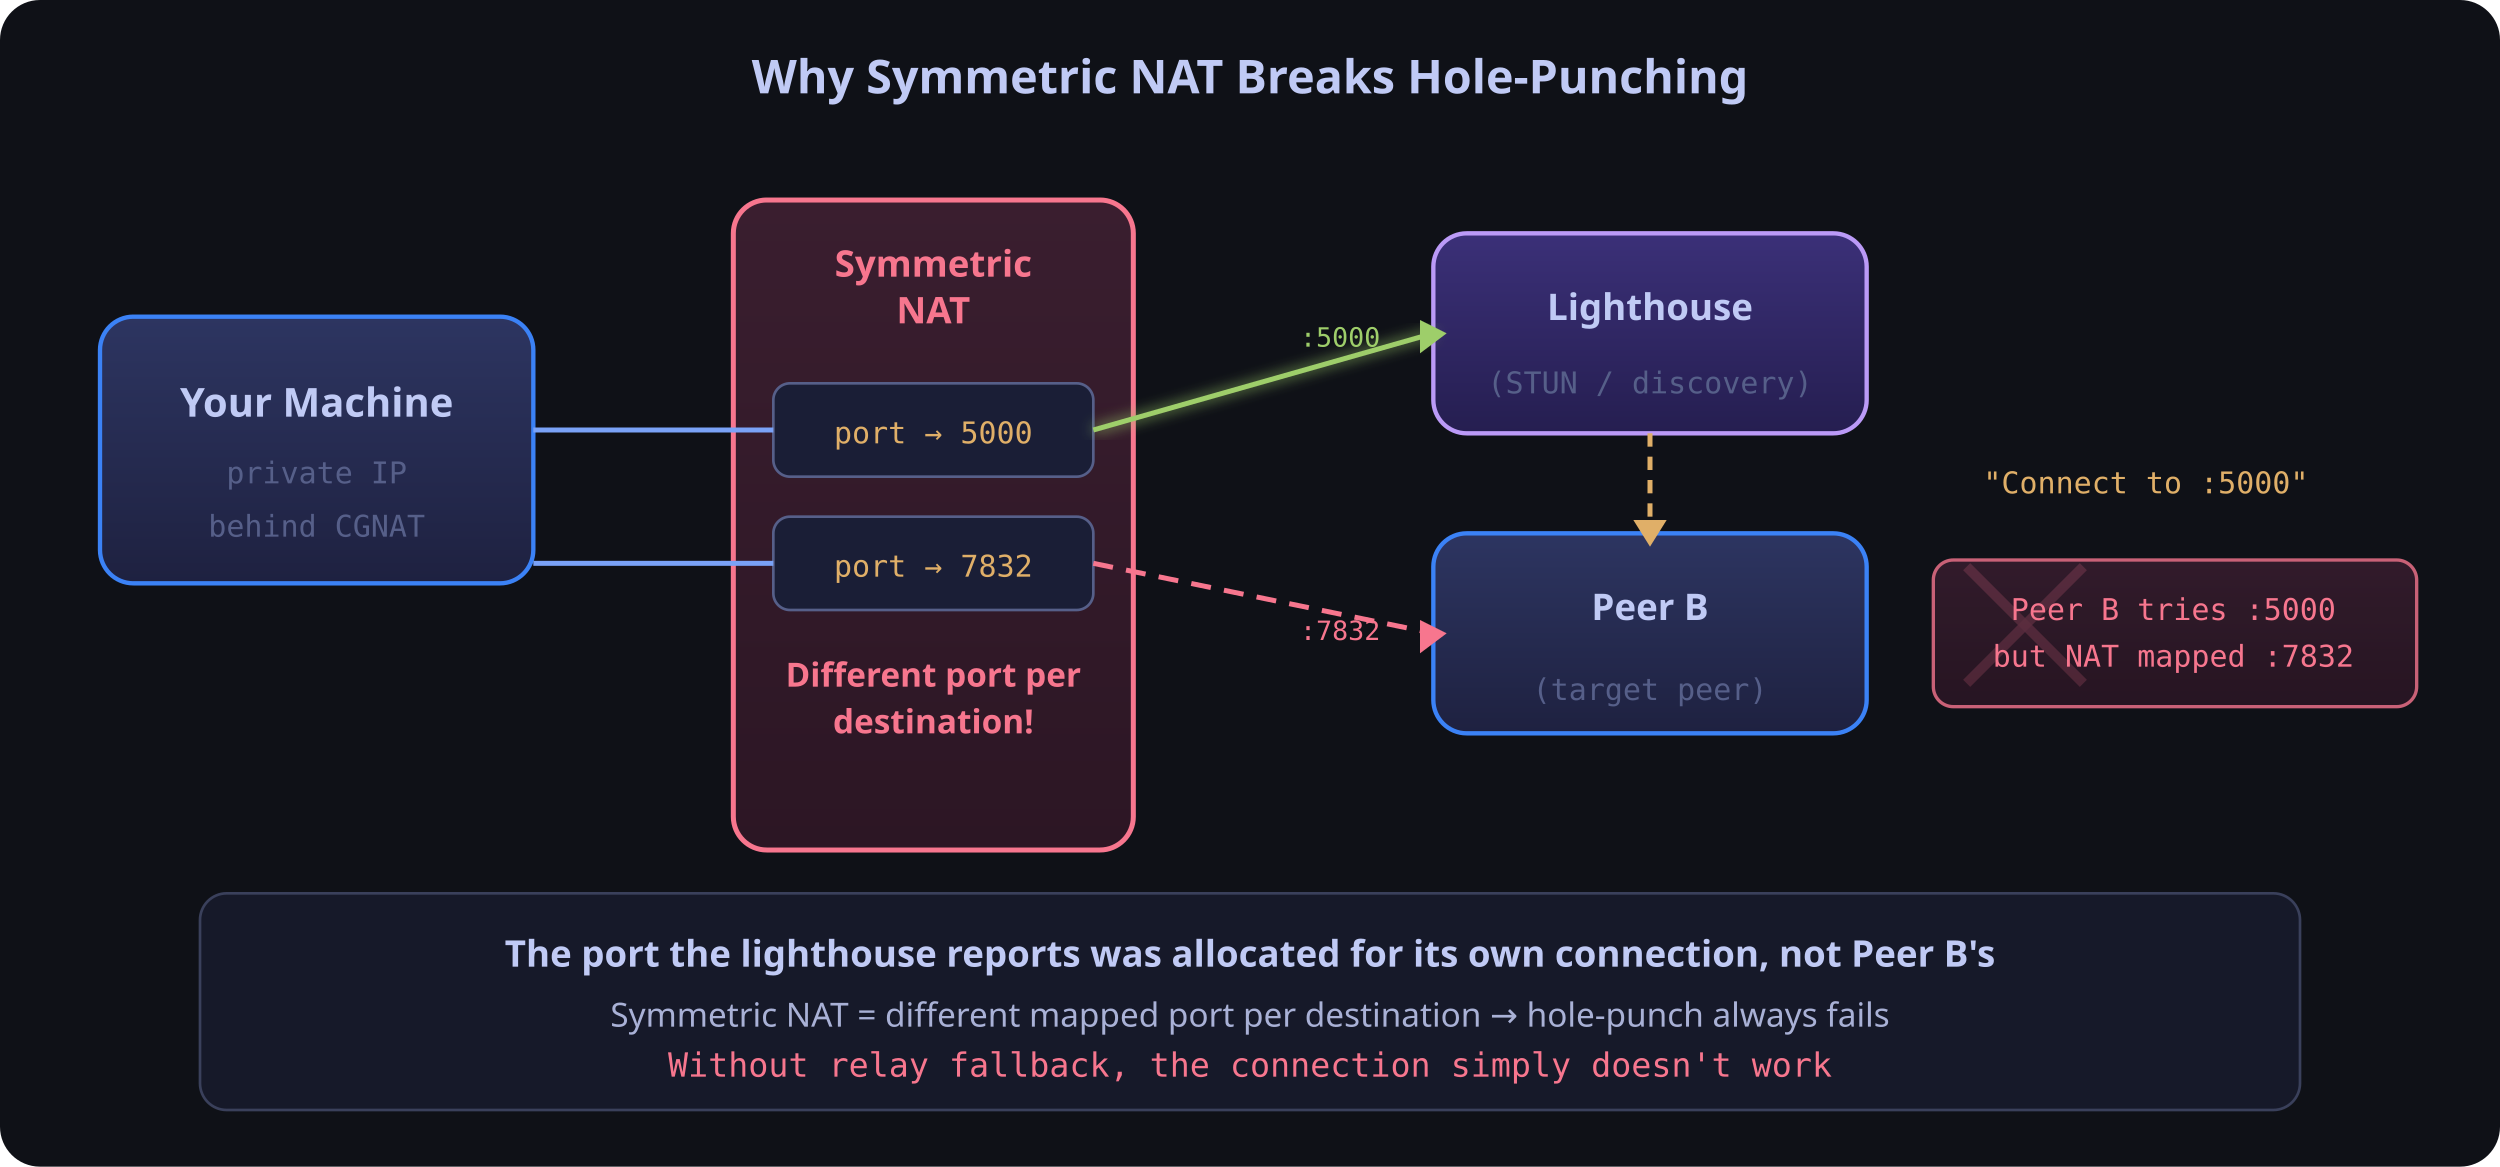
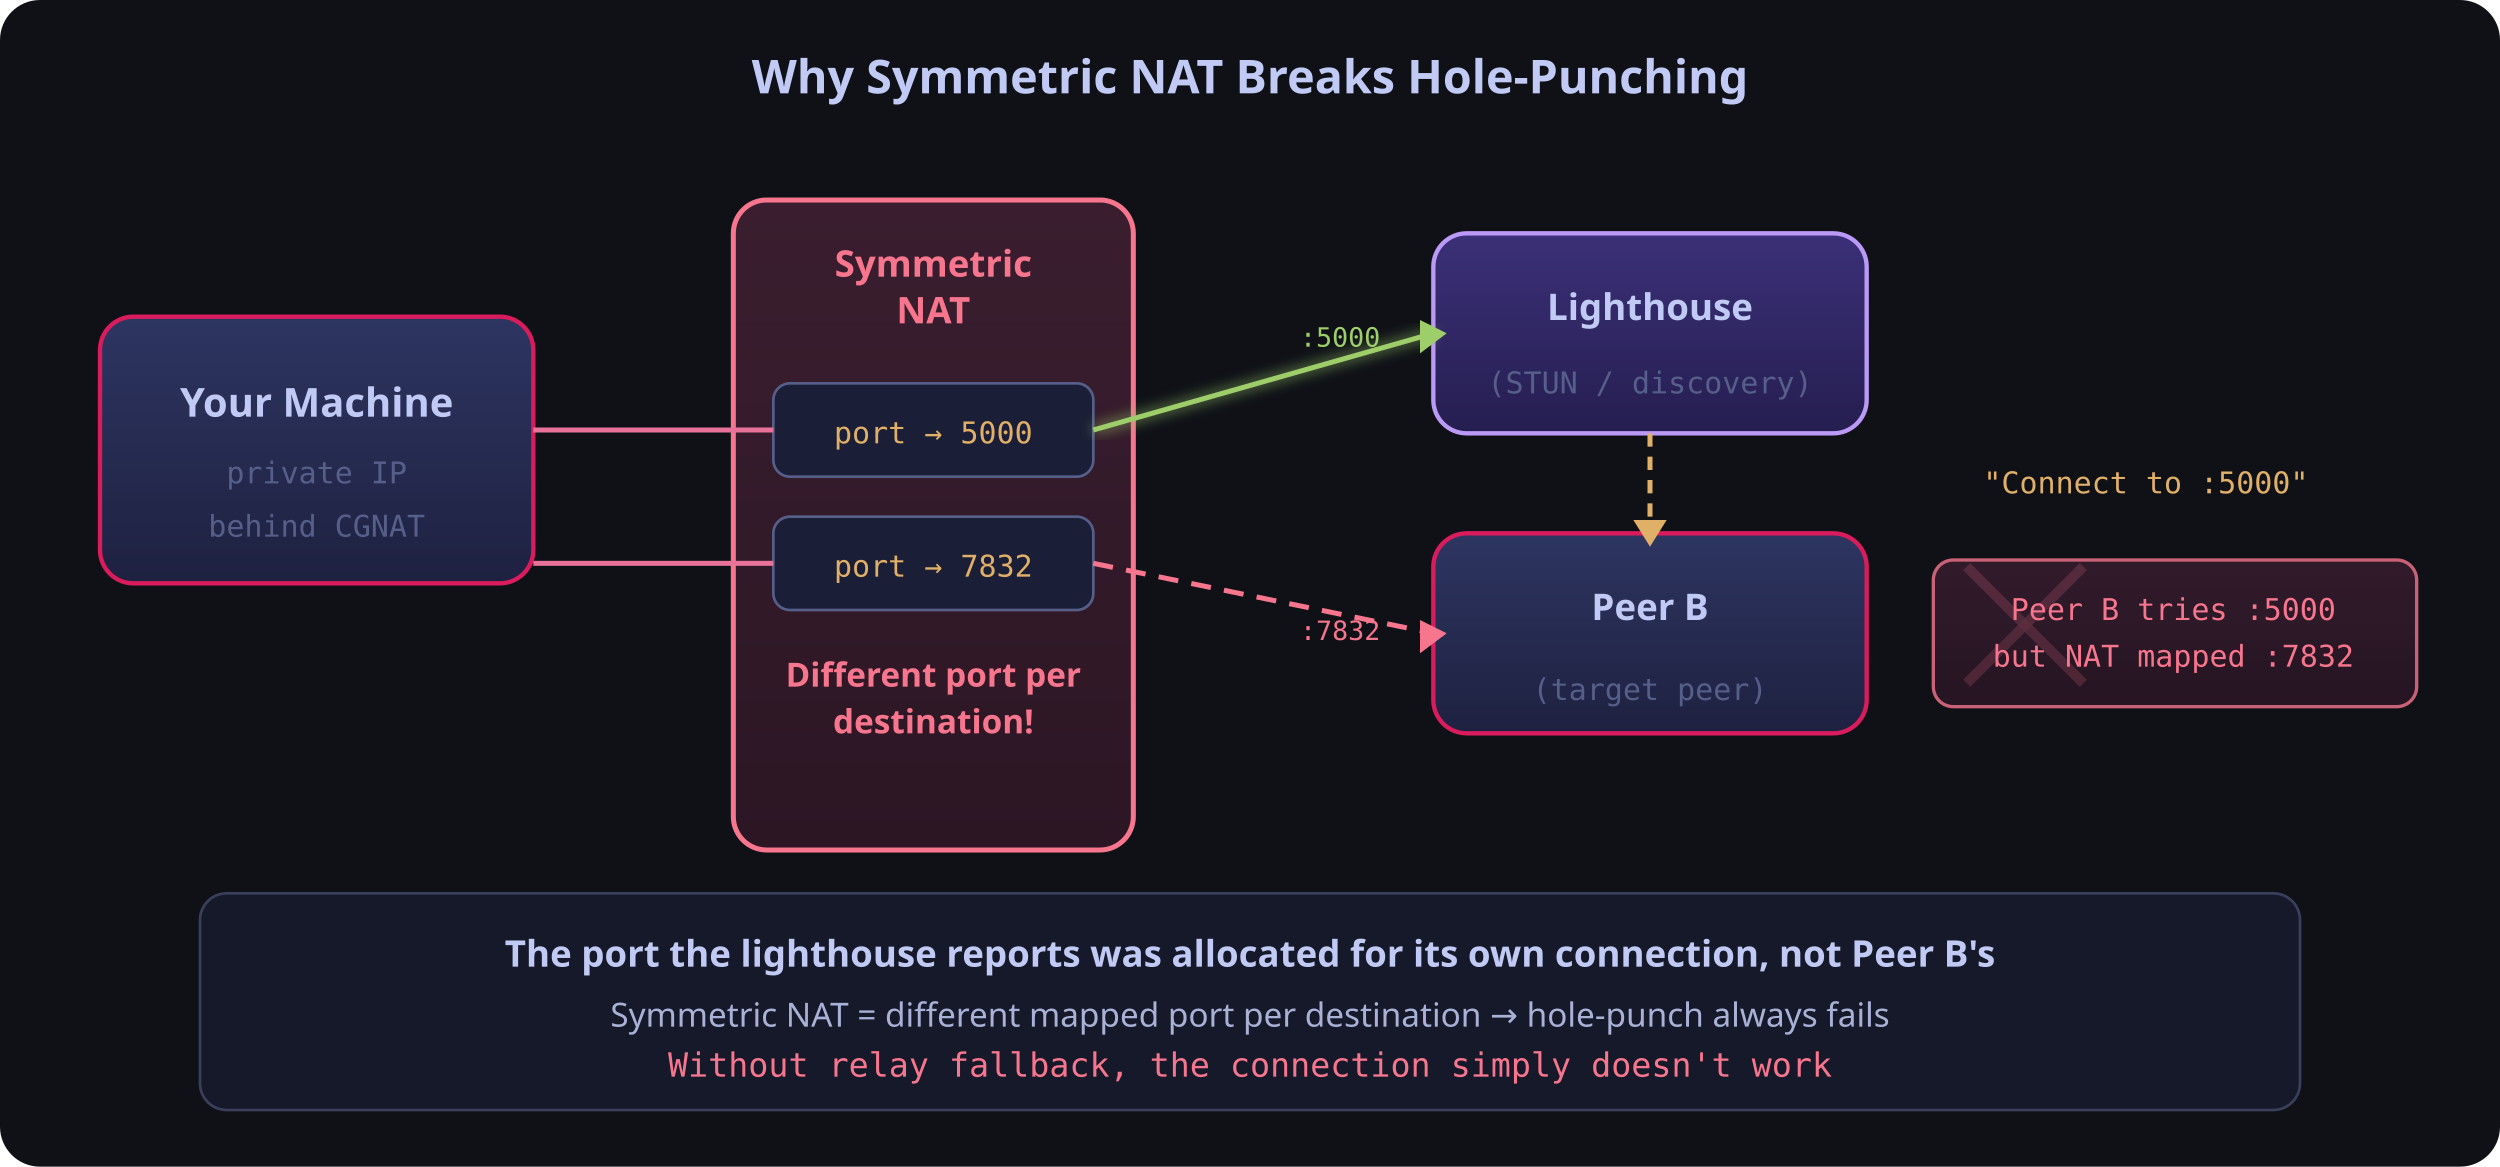
<svg xmlns="http://www.w3.org/2000/svg" viewBox="0 0 750 350" width="750" height="350">
  <defs>
    <linearGradient id="deviceFill" x1="0%" y1="0%" x2="0%" y2="100%">
      <stop offset="0%" style="stop-color:#2d3561;stop-opacity:1" />
      <stop offset="100%" style="stop-color:#1e2140;stop-opacity:1" />
    </linearGradient>
    <linearGradient id="natFill" x1="0%" y1="0%" x2="0%" y2="100%">
      <stop offset="0%" style="stop-color:#3a1e2f;stop-opacity:1" />
      <stop offset="100%" style="stop-color:#2c1624;stop-opacity:1" />
    </linearGradient>
    <linearGradient id="targetFill" x1="0%" y1="0%" x2="0%" y2="100%">
      <stop offset="0%" style="stop-color:#3b3078;stop-opacity:1" />
      <stop offset="100%" style="stop-color:#251e50;stop-opacity:1" />
    </linearGradient>
    <filter id="glow">
      <feGaussianBlur stdDeviation="2" result="coloredBlur" />
      <feMerge>
        <feMergeNode in="coloredBlur" />
        <feMergeNode in="SourceGraphic" />
      </feMerge>
    </filter>
  </defs>
  <rect width="750" height="350" rx="12" fill="#0f1117" />
  <text x="375" y="28" font-family="system-ui, sans-serif" font-size="14" fill="#c0caf5" text-anchor="middle" font-weight="600">Why Symmetric NAT Breaks Hole-Punching</text>
-   <rect x="30" y="95" width="130" height="80" rx="10" fill="url(#deviceFill)" stroke="#3b82f6" stroke-width="1.3" />
+   <rect x="30" y="95" width="130" height="80" rx="10" fill="url(#deviceFill)" stroke="#da1c5c" stroke-width="1.3" />
  <text x="95" y="125" font-family="system-ui, sans-serif" font-size="12" fill="#c0caf5" text-anchor="middle" font-weight="600">Your Machine</text>
  <text x="95" y="145" font-family="SF Mono, monospace" font-size="9" fill="#565f89" text-anchor="middle">private IP</text>
  <text x="95" y="161" font-family="SF Mono, monospace" font-size="9" fill="#565f89" text-anchor="middle">behind CGNAT</text>
  <rect x="220" y="60" width="120" height="195" rx="10" fill="url(#natFill)" stroke="#f7768e" stroke-width="1.5" />
  <text x="280" y="83" font-family="system-ui, sans-serif" font-size="11" fill="#f7768e" text-anchor="middle" font-weight="600">Symmetric</text>
  <text x="280" y="97" font-family="system-ui, sans-serif" font-size="11" fill="#f7768e" text-anchor="middle" font-weight="600">NAT</text>
  <rect x="232" y="115" width="96" height="28" rx="5" fill="#1a1e36" stroke="#565f89" stroke-width="0.8" />
  <text x="280" y="133" font-family="SF Mono, monospace" font-size="9" fill="#e0af68" text-anchor="middle">port → 5000</text>
  <rect x="232" y="155" width="96" height="28" rx="5" fill="#1a1e36" stroke="#565f89" stroke-width="0.8" />
  <text x="280" y="173" font-family="SF Mono, monospace" font-size="9" fill="#e0af68" text-anchor="middle">port → 7832</text>
  <text x="280" y="206" font-family="system-ui, sans-serif" font-size="10" fill="#f7768e" text-anchor="middle" font-weight="600">Different port per</text>
  <text x="280" y="220" font-family="system-ui, sans-serif" font-size="10" fill="#f7768e" text-anchor="middle" font-weight="600">destination!</text>
  <rect x="430" y="70" width="130" height="60" rx="10" fill="url(#targetFill)" stroke="#bb9af7" stroke-width="1.3" />
  <text x="495" y="96" font-family="system-ui, sans-serif" font-size="11" fill="#c0caf5" text-anchor="middle" font-weight="600">Lighthouse</text>
  <text x="495" y="118" font-family="SF Mono, monospace" font-size="9" fill="#565f89" text-anchor="middle">(STUN / discovery)</text>
-   <rect x="430" y="160" width="130" height="60" rx="10" fill="url(#deviceFill)" stroke="#3b82f6" stroke-width="1.3" />
+   <rect x="430" y="160" width="130" height="60" rx="10" fill="url(#deviceFill)" stroke="#da1c5c" stroke-width="1.3" />
  <text x="495" y="186" font-family="system-ui, sans-serif" font-size="11" fill="#c0caf5" text-anchor="middle" font-weight="600">Peer B</text>
  <text x="495" y="210" font-family="SF Mono, monospace" font-size="9" fill="#565f89" text-anchor="middle">(target peer)</text>
-   <line x1="160" y1="129" x2="232" y2="129" stroke="#7aa2f7" stroke-width="1.5" />
+   <line x1="160" y1="129" x2="232" y2="129" stroke="#e8729a" stroke-width="1.5" />
  <line x1="328" y1="129" x2="430" y2="100" stroke="#9ece6a" stroke-width="1.5" filter="url(#glow)" />
  <polygon points="426,96 426,106 434,100" fill="#9ece6a" />
  <text x="390" y="104" font-family="SF Mono, monospace" font-size="8" fill="#9ece6a">:5000</text>
-   <line x1="160" y1="169" x2="232" y2="169" stroke="#7aa2f7" stroke-width="1.5" />
+   <line x1="160" y1="169" x2="232" y2="169" stroke="#e8729a" stroke-width="1.5" />
  <line x1="328" y1="169" x2="430" y2="190" stroke="#f7768e" stroke-width="1.5" stroke-dasharray="6,4" />
  <polygon points="426,186 426,196 434,190" fill="#f7768e" />
  <text x="390" y="192" font-family="SF Mono, monospace" font-size="8" fill="#f7768e">:7832</text>
  <line x1="495" y1="130" x2="495" y2="160" stroke="#e0af68" stroke-width="1.5" stroke-dasharray="4,3" />
  <polygon points="490,156 500,156 495,164" fill="#e0af68" />
  <text x="595" y="148" font-family="SF Mono, monospace" font-size="9" fill="#e0af68">"Connect to :5000"</text>
  <line x1="590" y1="170" x2="625" y2="205" stroke="#f7768e" stroke-width="3" opacity="0.8" />
  <line x1="625" y1="170" x2="590" y2="205" stroke="#f7768e" stroke-width="3" opacity="0.8" />
  <rect x="580" y="168" width="145" height="44" rx="6" fill="url(#natFill)" stroke="#f7768e" stroke-width="1" opacity="0.8" />
  <text x="652" y="186" font-family="SF Mono, monospace" font-size="9" fill="#f7768e" text-anchor="middle">Peer B tries :5000</text>
  <text x="652" y="200" font-family="SF Mono, monospace" font-size="9" fill="#f7768e" text-anchor="middle">but NAT mapped :7832</text>
  <rect x="60" y="268" width="630" height="65" rx="8" fill="#1a1e36" stroke="#565f89" stroke-width="0.8" opacity="0.6" />
  <text x="375" y="290" font-family="system-ui, sans-serif" font-size="11" fill="#c0caf5" text-anchor="middle" font-weight="600">The port the lighthouse reports was allocated for its own connection, not Peer B's</text>
  <text x="375" y="308" font-family="system-ui, sans-serif" font-size="10" fill="#a9b1d6" text-anchor="middle">Symmetric NAT = different mapped port per destination → hole-punch always fails</text>
  <text x="375" y="323" font-family="SF Mono, monospace" font-size="10" fill="#f7768e" text-anchor="middle">Without relay fallback, the connection simply doesn't work</text>
</svg>
